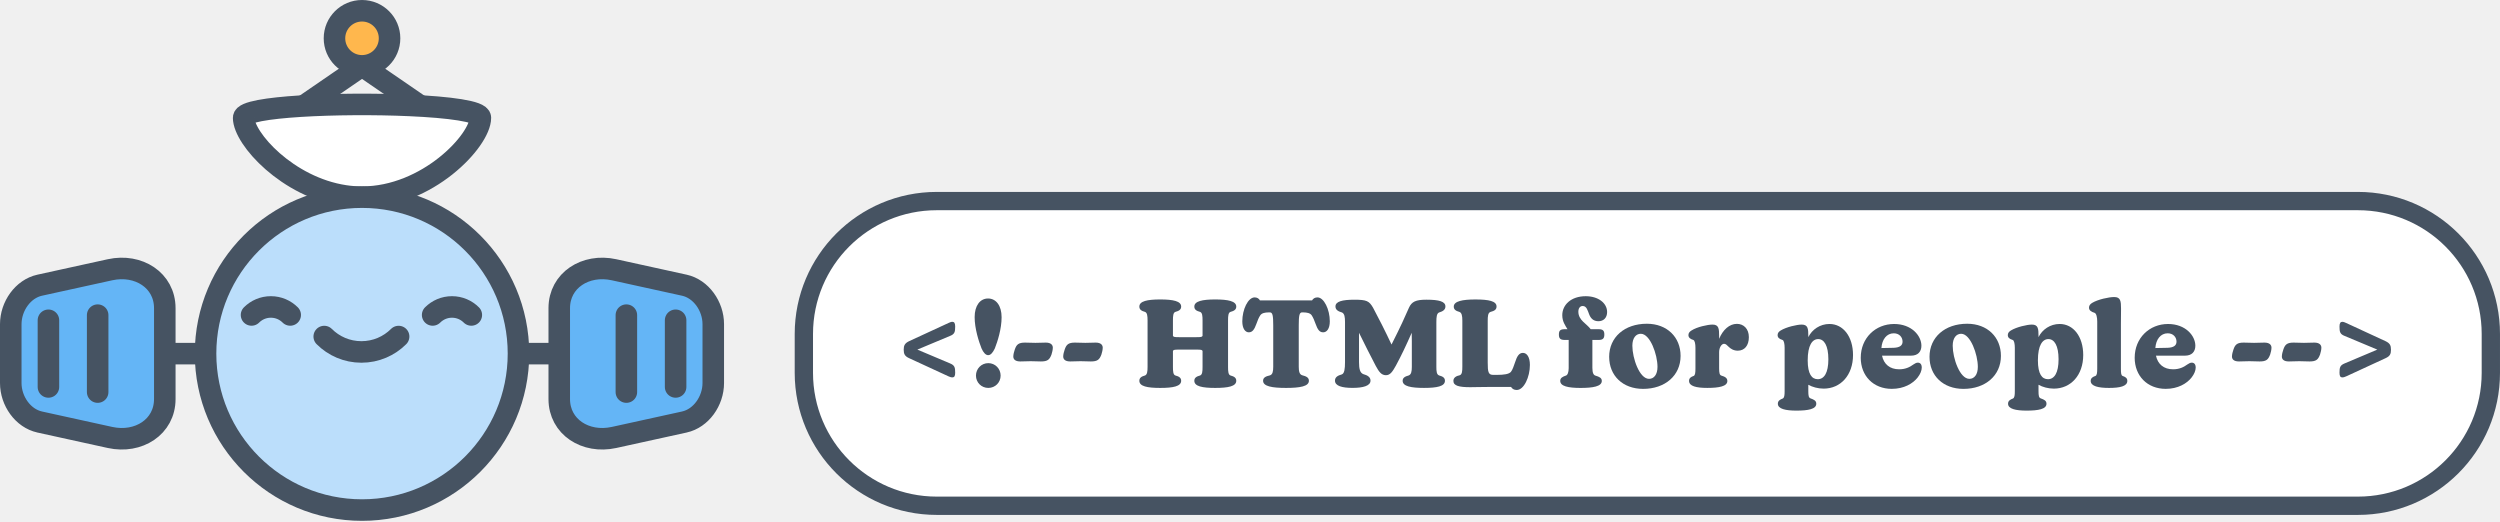
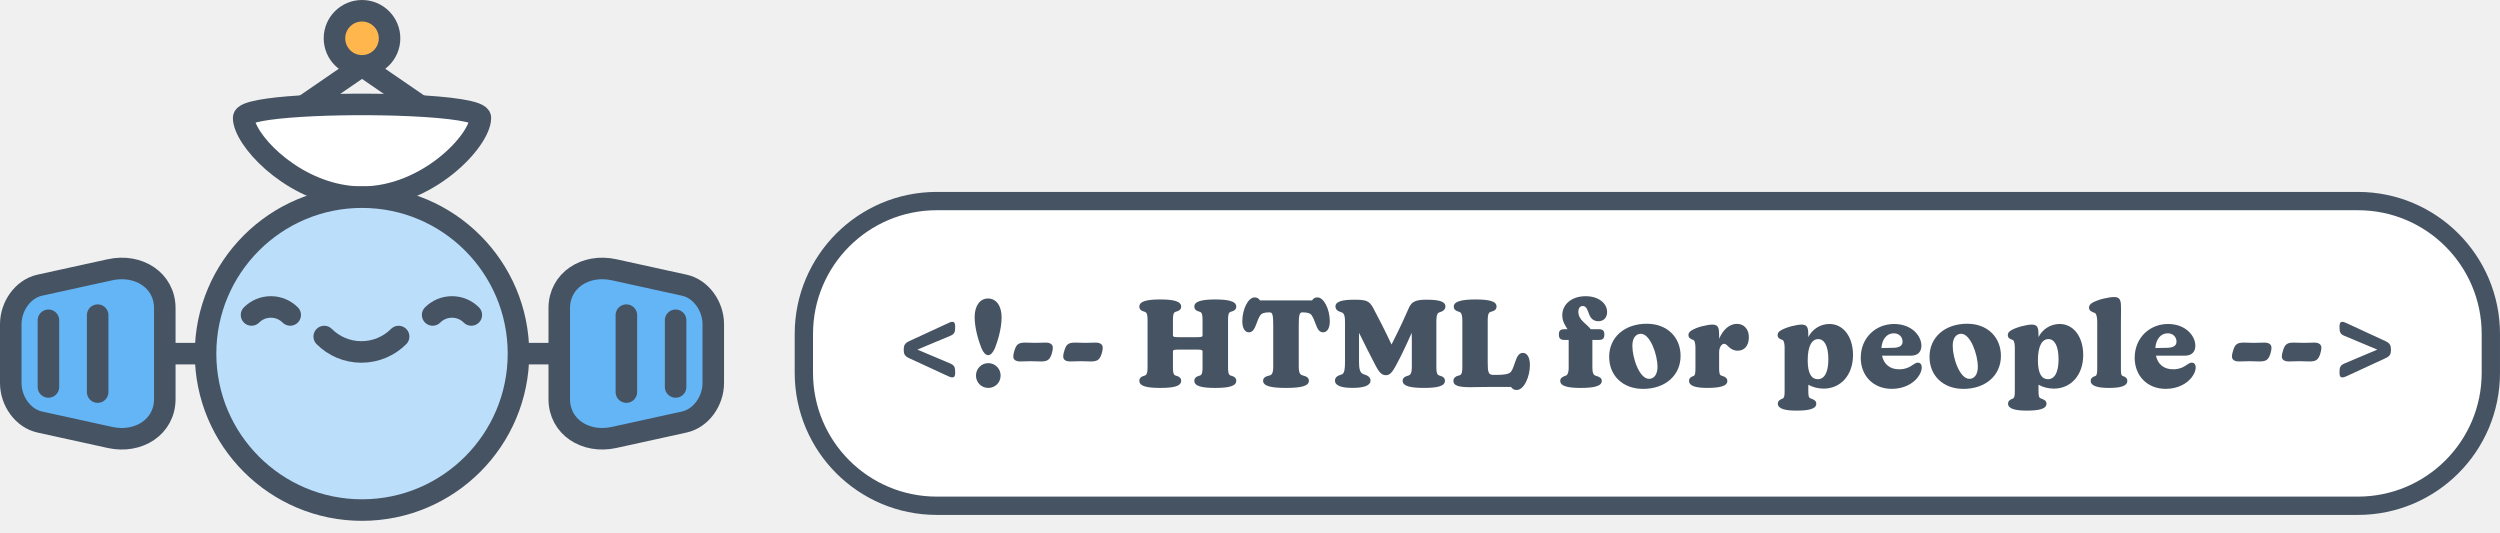
- <svg xmlns="http://www.w3.org/2000/svg" width="2322px" height="484px" viewBox="0 0 2322 484" version="1.1">
+ <svg xmlns="http://www.w3.org/2000/svg" width="2322px" height="495px" viewBox="0 0 2322 495" version="1.1">
  <g id="Page-1" stroke="none" stroke-width="1" fill="none" fill-rule="evenodd">
    <g id="logo" transform="translate(10, 10)">
      <rect id="logo-border" stroke="#465362" stroke-width="17" fill="#FFFFFF" fill-rule="nonzero" stroke-linecap="round" stroke-linejoin="round" x="736.625" y="176.75" width="1566.863" height="283" rx="123.44" />
      <g id="logo-text" transform="translate(829.3611, 265.1187)" fill="#465362" fill-rule="nonzero">
        <path d="M41.531,74.395 L4.826,57.453 C1.009,55.653 0,53.636 0,49.704 C0,45.772 1.009,43.754 4.826,41.852 L41.531,24.898 C42.769,24.336 43.995,23.774 45.233,23.774 C46.918,23.774 47.812,25.012 47.812,28.153 C47.812,33.312 47.251,35.226 42.986,36.911 L12.678,49.589 L42.986,62.382 C47.365,64.182 47.812,66.199 47.812,71.14 C47.812,74.281 46.918,75.404 45.233,75.404 C43.995,75.404 42.769,74.957 41.531,74.395 L41.531,74.395 Z" id="Path" />
        <path d="M72.286,48.477 C69.707,41.966 65.89,30.068 65.89,19.407 C65.89,8.746 70.933,2.121 78.35,2.121 C85.767,2.121 90.925,8.746 90.925,19.522 C90.925,30.297 87.222,41.966 84.643,48.477 C82.844,52.294 80.826,54.759 78.465,54.759 C76.103,54.759 73.971,52.294 72.286,48.477 L72.286,48.477 Z M78.568,62.164 C84.964,62.164 90.019,67.323 90.019,73.73 C90.019,80.138 84.964,85.182 78.568,85.182 C72.171,85.182 67.116,80.127 67.116,73.73 C67.116,67.334 72.171,62.164 78.568,62.164 Z" id="Shape" />
        <path d="M101.803,55.997 C101.803,54.197 102.48,51.4 103.145,49.601 C104.715,44.889 106.629,43.09 112.682,43.09 C115.823,43.09 119.193,43.319 122.334,43.319 C125.475,43.319 128.845,43.09 131.986,43.09 C137.041,43.09 138.497,45.554 138.497,47.801 C138.497,49.486 137.935,52.294 137.259,54.197 C135.459,58.909 133.671,60.594 127.492,60.594 C124.351,60.594 121.096,60.364 117.955,60.364 C114.814,60.364 111.444,60.594 108.303,60.594 C103.145,60.594 101.792,58.232 101.792,55.986 L101.803,55.997 Z" id="Path" />
        <path d="M148.149,55.997 C148.149,54.197 148.825,51.4 149.501,49.601 C151.072,44.889 152.975,43.09 159.038,43.09 C162.179,43.09 165.549,43.319 168.69,43.319 C171.831,43.319 175.201,43.09 178.342,43.09 C183.397,43.09 184.853,45.554 184.853,47.801 C184.853,49.486 184.292,52.294 183.615,54.197 C181.816,58.909 180.027,60.594 173.849,60.594 C170.708,60.594 167.452,60.364 164.311,60.364 C161.171,60.364 157.8,60.594 154.66,60.594 C149.501,60.594 148.149,58.232 148.149,55.986 L148.149,55.997 Z" id="Path" />
        <path d="M269.932,78.556 C269.932,75.748 271.95,74.521 275.32,73.616 C277.337,72.825 277.567,69.913 277.567,65.649 L277.567,50.827 C277.005,49.818 276.443,49.589 271.732,49.589 L255.901,49.589 C251.19,49.589 250.628,49.818 250.067,50.827 L250.067,65.649 C250.067,69.913 250.296,72.939 252.313,73.616 C255.684,74.51 257.701,75.748 257.701,78.556 C257.701,83.715 250.296,85.182 238.283,85.182 C226.269,85.182 218.864,83.726 218.864,78.556 C218.864,75.748 220.882,74.521 224.137,73.616 C226.155,72.825 226.499,69.913 226.499,65.649 L226.499,22.548 C226.499,18.284 226.166,15.36 224.137,14.581 C220.882,13.687 218.864,12.449 218.864,9.64 C218.864,4.585 226.269,3.015 238.283,3.015 C250.296,3.015 257.701,4.585 257.701,9.64 C257.701,12.449 255.684,13.675 252.313,14.581 C250.296,15.257 250.067,18.284 250.067,22.548 L250.067,36.808 C250.628,37.817 251.19,38.046 255.901,38.046 L271.732,38.046 C276.443,38.046 277.005,37.817 277.567,36.808 L277.567,22.548 C277.567,18.284 277.337,15.36 275.32,14.581 C271.95,13.687 269.932,12.449 269.932,9.64 C269.932,4.585 277.452,3.015 289.351,3.015 C301.249,3.015 308.884,4.585 308.884,9.64 C308.884,12.449 306.866,13.675 303.496,14.581 C301.478,15.257 301.249,18.284 301.249,22.548 L301.249,65.649 C301.249,69.913 301.478,72.939 303.496,73.616 C306.866,74.51 308.884,75.748 308.884,78.556 C308.884,83.715 301.364,85.182 289.351,85.182 C277.337,85.182 269.932,83.726 269.932,78.556 Z" id="Path" />
        <path d="M333.793,78.556 C333.793,75.645 336.154,74.407 340.189,73.513 C342.654,72.722 343.215,69.81 343.215,65.546 L343.215,27.041 C343.215,18.18 342.654,15.028 340.189,15.028 L339.18,15.028 C335.478,15.028 332.555,15.704 331.214,17.722 C329.861,19.625 328.634,22.662 327.626,25.574 C325.723,30.847 323.923,33.541 320.553,33.541 C317.183,33.541 314.489,30.056 314.489,23.327 C314.489,12.437 319.762,1.1 325.941,1.1 C328.302,1.1 329.976,2.224 330.881,3.909 L379.255,3.909 C380.264,2.224 381.834,1.1 384.311,1.1 C390.374,1.1 395.762,12.437 395.762,23.327 C395.762,30.056 393.068,33.541 389.584,33.541 C386.099,33.541 384.425,30.847 382.511,25.574 C381.502,22.651 380.264,19.739 378.923,17.722 C377.582,15.704 374.659,15.028 370.956,15.028 L369.947,15.028 C367.483,15.028 366.921,18.169 366.921,27.041 L366.921,65.546 C366.921,69.81 367.597,72.618 370.062,73.398 C374.097,74.407 376.344,75.645 376.344,78.556 C376.344,83.715 368.148,85.182 355.126,85.182 C342.104,85.182 333.804,83.726 333.804,78.556 L333.793,78.556 Z" id="Path" />
        <path d="M400.565,78.442 C400.565,75.301 402.927,73.73 406.962,72.607 C409.323,71.713 409.885,67.552 409.885,61.155 L409.885,24.004 C409.885,19.292 409.438,16.369 407.191,15.143 C404.165,14.249 401.012,13.011 401.012,9.526 C401.012,4.929 407.191,3.244 418.631,3.244 C430.071,3.244 432.329,4.482 435.917,10.649 C440.296,18.731 447.483,32.876 453.089,44.878 C461.847,27.592 465.767,18.731 469.252,10.752 C471.831,5.032 475.648,3.233 485.529,3.233 C497.313,3.233 503.148,4.918 503.148,9.514 C503.148,12.884 500.225,14.226 497.199,15.131 C495.067,16.025 494.734,19.281 494.734,23.992 L494.734,65.637 C494.734,69.672 494.963,72.825 497.313,73.604 C500.683,74.498 502.701,75.736 502.701,78.545 C502.701,83.703 495.296,85.171 483.283,85.171 C471.269,85.171 463.417,83.715 463.417,78.545 C463.417,75.736 465.664,74.51 469.034,73.604 C471.395,72.71 471.946,69.902 471.946,65.637 L471.946,41.726 C471.946,38.355 471.946,35.891 471.831,33.977 C466.776,45.428 462.179,55.195 457.124,64.503 C453.983,70.12 451.851,73.364 447.919,73.364 C443.655,73.364 441.408,70.223 438.382,64.606 C433.223,54.839 427.939,44.179 422.895,33.965 L422.895,61.121 C422.895,67.517 423.789,71.105 426.827,72.343 C430.862,73.467 433.567,75.152 433.567,78.407 C433.567,83.348 426.495,85.148 416.843,85.148 C407.191,85.148 400.565,83.348 400.565,78.407 L400.565,78.442 Z" id="Path" />
        <path d="M564.097,84.276 L543.67,84.276 C536.15,84.276 530.315,84.506 526.154,84.506 C515.712,84.506 510.553,83.164 510.553,78.671 C510.553,75.53 513.247,74.063 516.503,73.398 C518.635,72.618 518.864,69.581 518.864,65.431 L518.864,22.559 C518.864,18.295 518.302,15.372 516.17,14.592 C512.915,13.698 510.897,12.46 510.897,9.652 C510.897,4.597 519.093,3.026 530.992,3.026 C543.567,3.026 550.628,4.597 550.628,9.537 C550.628,12.564 548.496,13.687 545.011,14.592 C542.65,15.383 542.432,18.627 542.432,22.789 L542.432,61.511 C542.432,70.372 542.994,73.066 547.487,73.066 L551.075,73.066 C557.471,73.066 562.183,72.389 563.983,70.257 C565.553,68.354 566.791,64.308 567.914,61.167 C569.599,55.894 571.502,52.638 575.102,52.638 C578.701,52.638 581.613,56.341 581.613,63.861 C581.613,74.968 576.11,87.096 569.382,87.096 C566.917,87.096 565.232,86.088 564.109,84.288 L564.097,84.276 Z" id="Path" />
        <path d="M609.777,78.671 C609.777,75.863 612.024,74.739 615.05,73.73 C616.621,73.283 617.63,70.59 617.63,66.887 L617.63,40.625 L614.042,40.625 C609.777,40.625 608.539,39.169 608.539,35.581 C608.539,31.993 609.777,30.641 614.042,30.641 L616.506,30.641 C614.603,27.385 611.68,23.683 611.68,17.619 C611.68,8.196 619.647,0 633.46,0 C645.129,0 653.326,6.396 653.326,14.707 C653.326,19.98 650.07,23.236 645.244,23.236 C640.418,23.236 637.954,20.324 636.601,16.725 C635.26,13.354 634.354,9.09 630.652,9.09 C628.072,9.09 626.617,11.337 626.617,14.363 C626.617,22.445 634.366,25.471 638.068,30.641 L645.473,30.641 C649.508,30.641 650.746,32.097 650.746,35.581 C650.746,39.066 649.508,40.625 645.473,40.625 L639.639,40.625 L639.639,66.555 C639.639,71.38 640.762,73.18 642.447,73.742 C646.15,74.865 648.396,75.874 648.396,78.682 C648.396,83.841 640.086,85.193 628.646,85.193 C617.205,85.193 609.789,83.623 609.789,78.682 L609.777,78.671 Z" id="Path" />
        <path d="M655.228,56.329 C655.228,38.149 669.488,25.574 690.248,25.574 C708.99,25.574 721.565,38.034 721.565,55.435 C721.565,73.73 707.087,86.076 686.775,86.076 C667.803,86.076 655.24,73.73 655.24,56.329 L655.228,56.329 Z M692.266,76.757 C696.874,76.757 700.118,72.722 700.118,65.649 C700.118,54.094 693.274,34.894 684.631,34.894 C680.138,34.894 676.779,38.711 676.779,46.001 C676.779,57.671 683.405,76.757 692.266,76.757 Z" id="Shape" />
        <path d="M729.417,78.671 C729.417,75.977 731.32,74.854 733.682,74.063 C735.137,73.501 735.367,70.922 735.367,67.105 L735.367,47.916 C735.367,44.431 734.805,41.072 733.349,40.614 C730.323,39.719 728.856,38.252 728.856,36.12 C728.856,34.435 729.647,33.094 731.664,31.856 C736.823,28.486 746.818,26.354 751.197,26.354 C757.032,26.354 757.376,30.056 757.376,37.129 L757.376,39.593 C760.849,31.18 766.913,25.677 773.871,25.677 C780.05,25.677 784.979,30.171 784.979,38.023 C784.979,45.875 780.944,50.598 774.651,50.598 C770.719,50.598 767.91,48.695 766.122,46.895 C764.769,45.543 763.543,44.202 761.972,44.202 C759.611,44.202 757.364,47.675 757.364,51.951 L757.364,66.875 C757.364,71.369 757.811,73.157 759.382,73.719 C762.855,74.728 764.999,75.966 764.999,78.774 C764.999,83.715 757.25,85.171 746.371,85.171 C736.272,85.171 729.429,83.6 729.429,78.66 L729.417,78.671 Z" id="Path" />
        <path d="M811.906,99.878 C811.906,97.069 814.038,95.946 816.399,95.052 C817.969,94.375 818.199,91.911 818.199,88.094 L818.199,47.916 C818.199,44.545 817.637,41.072 816.181,40.614 C813.155,39.719 811.688,38.367 811.688,36.12 C811.688,34.435 812.479,33.094 814.496,31.856 C819.769,28.6 829.65,26.354 834.029,26.354 C839.864,26.354 840.208,30.056 840.208,37.129 L840.208,38.023 C843.693,30.836 851.212,25.792 859.844,25.792 C872.534,25.792 881.727,37.461 881.727,54.633 C881.727,73.375 870.161,85.835 854.456,85.835 C849.183,85.835 844.014,84.38 840.196,82.247 L840.196,88.082 C840.196,92.461 840.529,94.261 842.328,94.926 C845.469,96.049 847.602,97.058 847.602,99.866 C847.602,104.921 839.852,106.263 829.192,106.263 C819.093,106.263 811.906,104.692 811.906,99.866 L811.906,99.878 Z M848.943,77.089 C854.892,77.089 858.824,71.254 858.824,58.565 C858.824,45.875 854.892,39.823 849.401,39.823 C843.91,39.823 839.635,45.543 839.635,59.574 C839.635,72.481 843.567,77.078 848.954,77.078 L848.943,77.089 Z" id="Shape" />
        <path d="M888.903,57.12 C888.903,38.825 902.601,25.803 919.876,25.803 C936.154,25.803 945.244,36.693 945.244,46.001 C945.244,51.618 941.874,55.206 935.707,55.206 L908.654,55.206 C910.339,63.173 915.944,67.884 924.587,67.884 C930.422,67.884 934.469,65.867 937.827,63.391 C939.168,62.497 940.521,61.706 941.862,61.706 C944.109,61.706 945.565,63.161 945.565,66.302 C945.565,68.996 944.224,72.366 941.748,75.507 C937.369,81.124 929.058,86.053 917.733,86.053 C900.675,86.053 888.891,74.04 888.891,57.097 L888.903,57.12 Z M919.544,47.916 C925.264,47.686 927.74,45.669 927.74,42.196 C927.74,38.046 924.714,34.446 919.544,34.446 C913.033,34.446 908.654,40.063 908.092,48.145 L919.544,47.916 Z" id="Shape" />
        <path d="M952.764,56.329 C952.764,38.149 967.024,25.574 987.783,25.574 C1006.525,25.574 1019.1,38.034 1019.1,55.435 C1019.1,73.73 1004.622,86.076 984.31,86.076 C965.339,86.076 952.775,73.73 952.775,56.329 L952.764,56.329 Z M989.801,76.757 C994.409,76.757 997.653,72.722 997.653,65.649 C997.653,54.094 990.81,34.894 982.166,34.894 C977.673,34.894 974.314,38.711 974.314,46.001 C974.314,57.671 980.94,76.757 989.801,76.757 Z" id="Shape" />
        <path d="M1025.715,99.878 C1025.715,97.069 1027.847,95.946 1030.208,95.052 C1031.778,94.375 1032.008,91.911 1032.008,88.094 L1032.008,47.916 C1032.008,44.545 1031.446,41.072 1029.99,40.614 C1026.964,39.719 1025.497,38.367 1025.497,36.12 C1025.497,34.435 1026.288,33.094 1028.305,31.856 C1033.578,28.6 1043.459,26.354 1047.838,26.354 C1053.673,26.354 1054.017,30.056 1054.017,37.129 L1054.017,38.023 C1057.502,30.836 1065.021,25.792 1073.653,25.792 C1086.343,25.792 1095.536,37.461 1095.536,54.633 C1095.536,73.375 1083.97,85.835 1068.265,85.835 C1062.992,85.835 1057.823,84.38 1054.005,82.247 L1054.005,88.082 C1054.005,92.461 1054.338,94.261 1056.137,94.926 C1059.278,96.049 1061.41,97.058 1061.41,99.866 C1061.41,104.921 1053.661,106.263 1043.001,106.263 C1032.902,106.263 1025.715,104.692 1025.715,99.866 L1025.715,99.878 Z M1062.752,77.089 C1068.701,77.089 1072.633,71.254 1072.633,58.565 C1072.633,45.875 1068.701,39.823 1063.21,39.823 C1057.719,39.823 1053.444,45.543 1053.444,59.574 C1053.444,72.481 1057.375,77.078 1062.763,77.078 L1062.752,77.089 Z" id="Shape" />
        <path d="M1102.483,78.671 C1102.483,75.977 1104.5,74.854 1106.862,74.063 C1108.317,73.501 1108.547,70.922 1108.547,67.105 L1108.547,23.442 C1108.547,19.625 1107.756,16.151 1106.185,15.475 C1102.815,14.466 1100.912,13.011 1100.912,10.649 C1100.912,8.964 1101.703,7.508 1103.721,6.27 C1109.223,2.9 1119.551,0.768 1124.262,0.768 C1130.212,0.768 1130.659,4.471 1130.659,11.658 C1130.659,15.59 1130.544,20.416 1130.544,26.021 L1130.544,67.105 C1130.544,71.713 1130.773,73.501 1132.115,74.063 C1134.694,74.957 1136.494,75.966 1136.494,78.671 C1136.494,83.715 1129.421,85.182 1119.54,85.182 C1109.659,85.182 1102.483,83.612 1102.483,78.671 Z" id="Path" />
        <path d="M1143.337,57.12 C1143.337,38.825 1157.035,25.803 1174.31,25.803 C1190.588,25.803 1199.678,36.693 1199.678,46.001 C1199.678,51.618 1196.308,55.206 1190.141,55.206 L1163.088,55.206 C1164.773,63.173 1170.378,67.884 1179.021,67.884 C1184.856,67.884 1188.903,65.867 1192.261,63.391 C1193.602,62.497 1194.955,61.706 1196.296,61.706 C1198.543,61.706 1199.999,63.161 1199.999,66.302 C1199.999,68.996 1198.658,72.366 1196.182,75.507 C1191.803,81.124 1183.492,86.053 1172.167,86.053 C1155.11,86.053 1143.325,74.04 1143.325,57.097 L1143.337,57.12 Z M1173.978,47.916 C1179.698,47.686 1182.174,45.669 1182.174,42.196 C1182.174,38.046 1179.148,34.446 1173.978,34.446 C1167.467,34.446 1163.088,40.063 1162.526,48.145 L1173.978,47.916 Z" id="Shape" />
        <path d="M1233.689,55.997 C1233.689,54.197 1234.365,51.4 1235.041,49.601 C1236.612,44.889 1238.515,43.09 1244.579,43.09 C1247.72,43.09 1251.09,43.319 1254.231,43.319 C1257.371,43.319 1260.742,43.09 1263.882,43.09 C1268.938,43.09 1270.394,45.554 1270.394,47.801 C1270.394,49.486 1269.832,52.294 1269.156,54.197 C1267.356,58.909 1265.568,60.594 1259.389,60.594 C1256.248,60.594 1252.993,60.364 1249.852,60.364 C1246.711,60.364 1243.341,60.594 1240.2,60.594 C1235.041,60.594 1233.689,58.232 1233.689,55.986 L1233.689,55.997 Z" id="Path" />
        <path d="M1280.034,55.997 C1280.034,54.197 1280.71,51.4 1281.375,49.601 C1282.946,44.889 1284.86,43.09 1290.912,43.09 C1294.053,43.09 1297.423,43.319 1300.564,43.319 C1303.705,43.319 1307.075,43.09 1310.216,43.09 C1315.271,43.09 1316.727,45.554 1316.727,47.801 C1316.727,49.486 1316.166,52.294 1315.489,54.197 C1313.689,58.909 1311.901,60.594 1305.723,60.594 C1302.582,60.594 1299.326,60.364 1296.185,60.364 C1293.045,60.364 1289.674,60.594 1286.534,60.594 C1281.375,60.594 1280.022,58.232 1280.022,55.986 L1280.034,55.997 Z" id="Path" />
        <path d="M1333.566,71.151 C1333.566,66.211 1334.013,64.193 1338.392,62.393 L1368.701,49.601 L1338.392,36.923 C1334.128,35.237 1333.566,33.335 1333.566,28.165 C1333.566,25.024 1334.461,23.786 1336.146,23.786 C1337.384,23.786 1338.61,24.348 1339.848,24.909 L1376.553,41.863 C1380.37,43.766 1381.379,45.68 1381.379,49.715 C1381.379,53.75 1380.37,55.665 1376.553,57.464 L1339.848,74.407 C1338.61,74.968 1337.384,75.415 1336.146,75.415 C1334.461,75.415 1333.566,74.292 1333.566,71.151 L1333.566,71.151 Z" id="Path" />
      </g>
+       <g id="mascot-hover" opacity="0" transform="translate(6, 0)" stroke="#465362" stroke-linecap="round" stroke-linejoin="round" stroke-width="20">
+         <line x1="146.286" y1="377.04" x2="319.846" y2="318.43" id="Path" />
+         <path d="M56.496,474.41 L123.036,467.1 C149.886,464.15 168.066,441.55 159.786,417.04 L132.776,337.04 C124.506,312.53 96.346,305.58 73.206,319.51 L15.846,354.03 C2.286,362.19 -3.354,381.06 2.006,396.92 L19.486,448.7 C24.846,464.56 40.756,476.15 56.496,474.42 L56.496,474.41 Z" id="Path" fill="#64B5F6" fill-rule="nonzero" />
+         <line x1="75.786" y1="363.13" x2="98.646" y2="430.83" id="Path" />
+         <line x1="33.986" y1="382.27" x2="53.796" y2="440.95" id="Path" />
+         <line x1="493.406" y1="377.04" x2="319.846" y2="318.43" id="Path" />
+         <path d="M583.196,474.41 L516.656,467.1 C489.806,464.15 471.626,441.55 479.906,417.04 L506.916,337.04 C515.186,312.53 543.346,305.58 566.486,319.51 L623.846,354.03 C637.406,362.19 643.046,381.06 637.686,396.92 L620.206,448.7 C614.846,464.56 598.936,476.15 583.196,474.42 L583.196,474.41 Z" id="Path" fill="#64B5F6" fill-rule="nonzero" />
+         <line x1="563.906" y1="363.13" x2="541.046" y2="430.83" id="Path" />
+         <line x1="605.716" y1="382.27" x2="585.906" y2="440.95" id="Path" />
+         <circle id="Oval" fill="#BBDEFB" fill-rule="nonzero" cx="319.846" cy="318.43" r="145.32" />
+         <line x1="245.356" y1="102.33" x2="319.846" y2="51.17" id="Path" />
+         <line x1="394.336" y1="102.33" x2="319.846" y2="51.17" id="Path" />
+         <circle id="Oval" fill="#FFB74D" fill-rule="nonzero" cx="319.846" cy="25.58" r="25.58" />
+         <path d="M429.796,99.35 C429.796,120.51 380.576,173.11 319.846,173.11 C259.116,173.11 209.896,120.51 209.896,99.35 C209.896,82.85 429.786,82.85 429.786,99.35 L429.796,99.35 Z" id="Path" fill="#FFFFFF" fill-rule="nonzero" />
+         <path d="M217.776,282.53 C222.376,277.93 228.726,275.09 235.736,275.09 C242.746,275.09 249.096,277.93 253.696,282.53" id="Path" />
+         <path d="M385.996,282.53 C390.596,277.93 396.946,275.09 403.956,275.09 C410.966,275.09 417.316,277.93 421.916,282.53" id="Path" />
+         <path d="M357.356,300.956 L357.356,397.496 C357.356,416.576 341.896,432.046 322.816,432.046 C303.736,432.046 288.266,416.576 288.266,397.496 L288.266,300.956 L357.356,300.956 Z" id="Path" fill="#465362" fill-rule="nonzero" />
+         <path d="M357.356,366.436 L357.356,397.496 C357.356,416.576 341.896,432.046 322.816,432.046 C303.736,432.046 288.266,416.576 288.266,397.496 L288.266,366.826 C299.196,362.796 311.026,360.596 323.356,360.596 C335.686,360.596 346.726,362.656 357.356,366.436 L357.356,366.436 Z" id="Path" fill="#FF8080" fill-rule="nonzero" />
+       </g>
      <g id="mascot" stroke="#465362" stroke-linecap="round" stroke-linejoin="round" stroke-width="20">
        <line x1="326.24" y1="318.43" x2="509.43" y2="318.43" id="Path" />
        <path d="M625.65,381.96 L560.26,396.32 C533.88,402.11 509.43,386.52 509.43,360.65 L509.43,276.21 C509.43,250.35 533.88,234.75 560.26,240.54 L625.65,254.9 C641.11,258.3 652.49,274.36 652.49,291.1 L652.49,345.75 C652.49,362.49 641.12,378.56 625.65,381.95 L625.65,381.96 Z" id="Path" fill="#64B5F6" fill-rule="nonzero" />
        <line x1="571.77" y1="282.71" x2="571.77" y2="354.16" id="Path" />
        <line x1="617.51" y1="287.47" x2="617.51" y2="349.4" id="Path" />
        <line x1="143.06" y1="318.43" x2="326.24" y2="318.43" id="Path" />
        <path d="M26.84,381.96 L92.23,396.32 C118.61,402.11 143.06,386.52 143.06,360.65 L143.06,276.21 C143.06,250.35 118.61,234.75 92.23,240.54 L26.84,254.9 C11.38,258.3 0,274.36 0,291.1 L0,345.75 C0,362.49 11.37,378.56 26.84,381.95 L26.84,381.96 Z" id="Path" fill="#64B5F6" fill-rule="nonzero" />
        <line x1="80.71" y1="282.71" x2="80.71" y2="354.16" id="Path" />
        <line x1="34.98" y1="287.47" x2="34.98" y2="349.4" id="Path" />
        <line x1="251.75" y1="102.33" x2="326.24" y2="51.17" id="Path" />
        <line x1="400.73" y1="102.33" x2="326.24" y2="51.17" id="Path" />
        <circle id="Oval" fill="#FFB74D" fill-rule="nonzero" cx="326.24" cy="25.58" r="25.58" />
        <path d="M436.19,99.36 C436.19,120.52 386.96,173.12 326.24,173.12 C320.76,173.12 315.37,172.69 310.1,171.89 C257.03,163.88 216.29,118.61 216.29,99.36 C216.29,88.85 305.59,85.03 370.38,87.92 C407.26,89.56 436.19,93.37 436.19,99.36 Z" id="Path" fill="#FFFFFF" fill-rule="nonzero" />
        <circle id="Oval" fill="#BBDEFB" fill-rule="nonzero" cx="326.24" cy="318.43" r="145.32" />
        <path d="M360.24,302.58 C351.4,311.42 339.18,316.89 325.69,316.89 C312.2,316.89 299.98,311.42 291.14,302.58" id="Path" />
        <path d="M223.62,282.53 C228.22,277.93 234.57,275.09 241.58,275.09 C248.59,275.09 254.94,277.93 259.54,282.53" id="Path" />
        <path d="M391.84,282.53 C396.44,277.93 402.79,275.09 409.8,275.09 C416.81,275.09 423.16,277.93 427.76,282.53" id="Path" />
      </g>
    </g>
  </g>
</svg>
